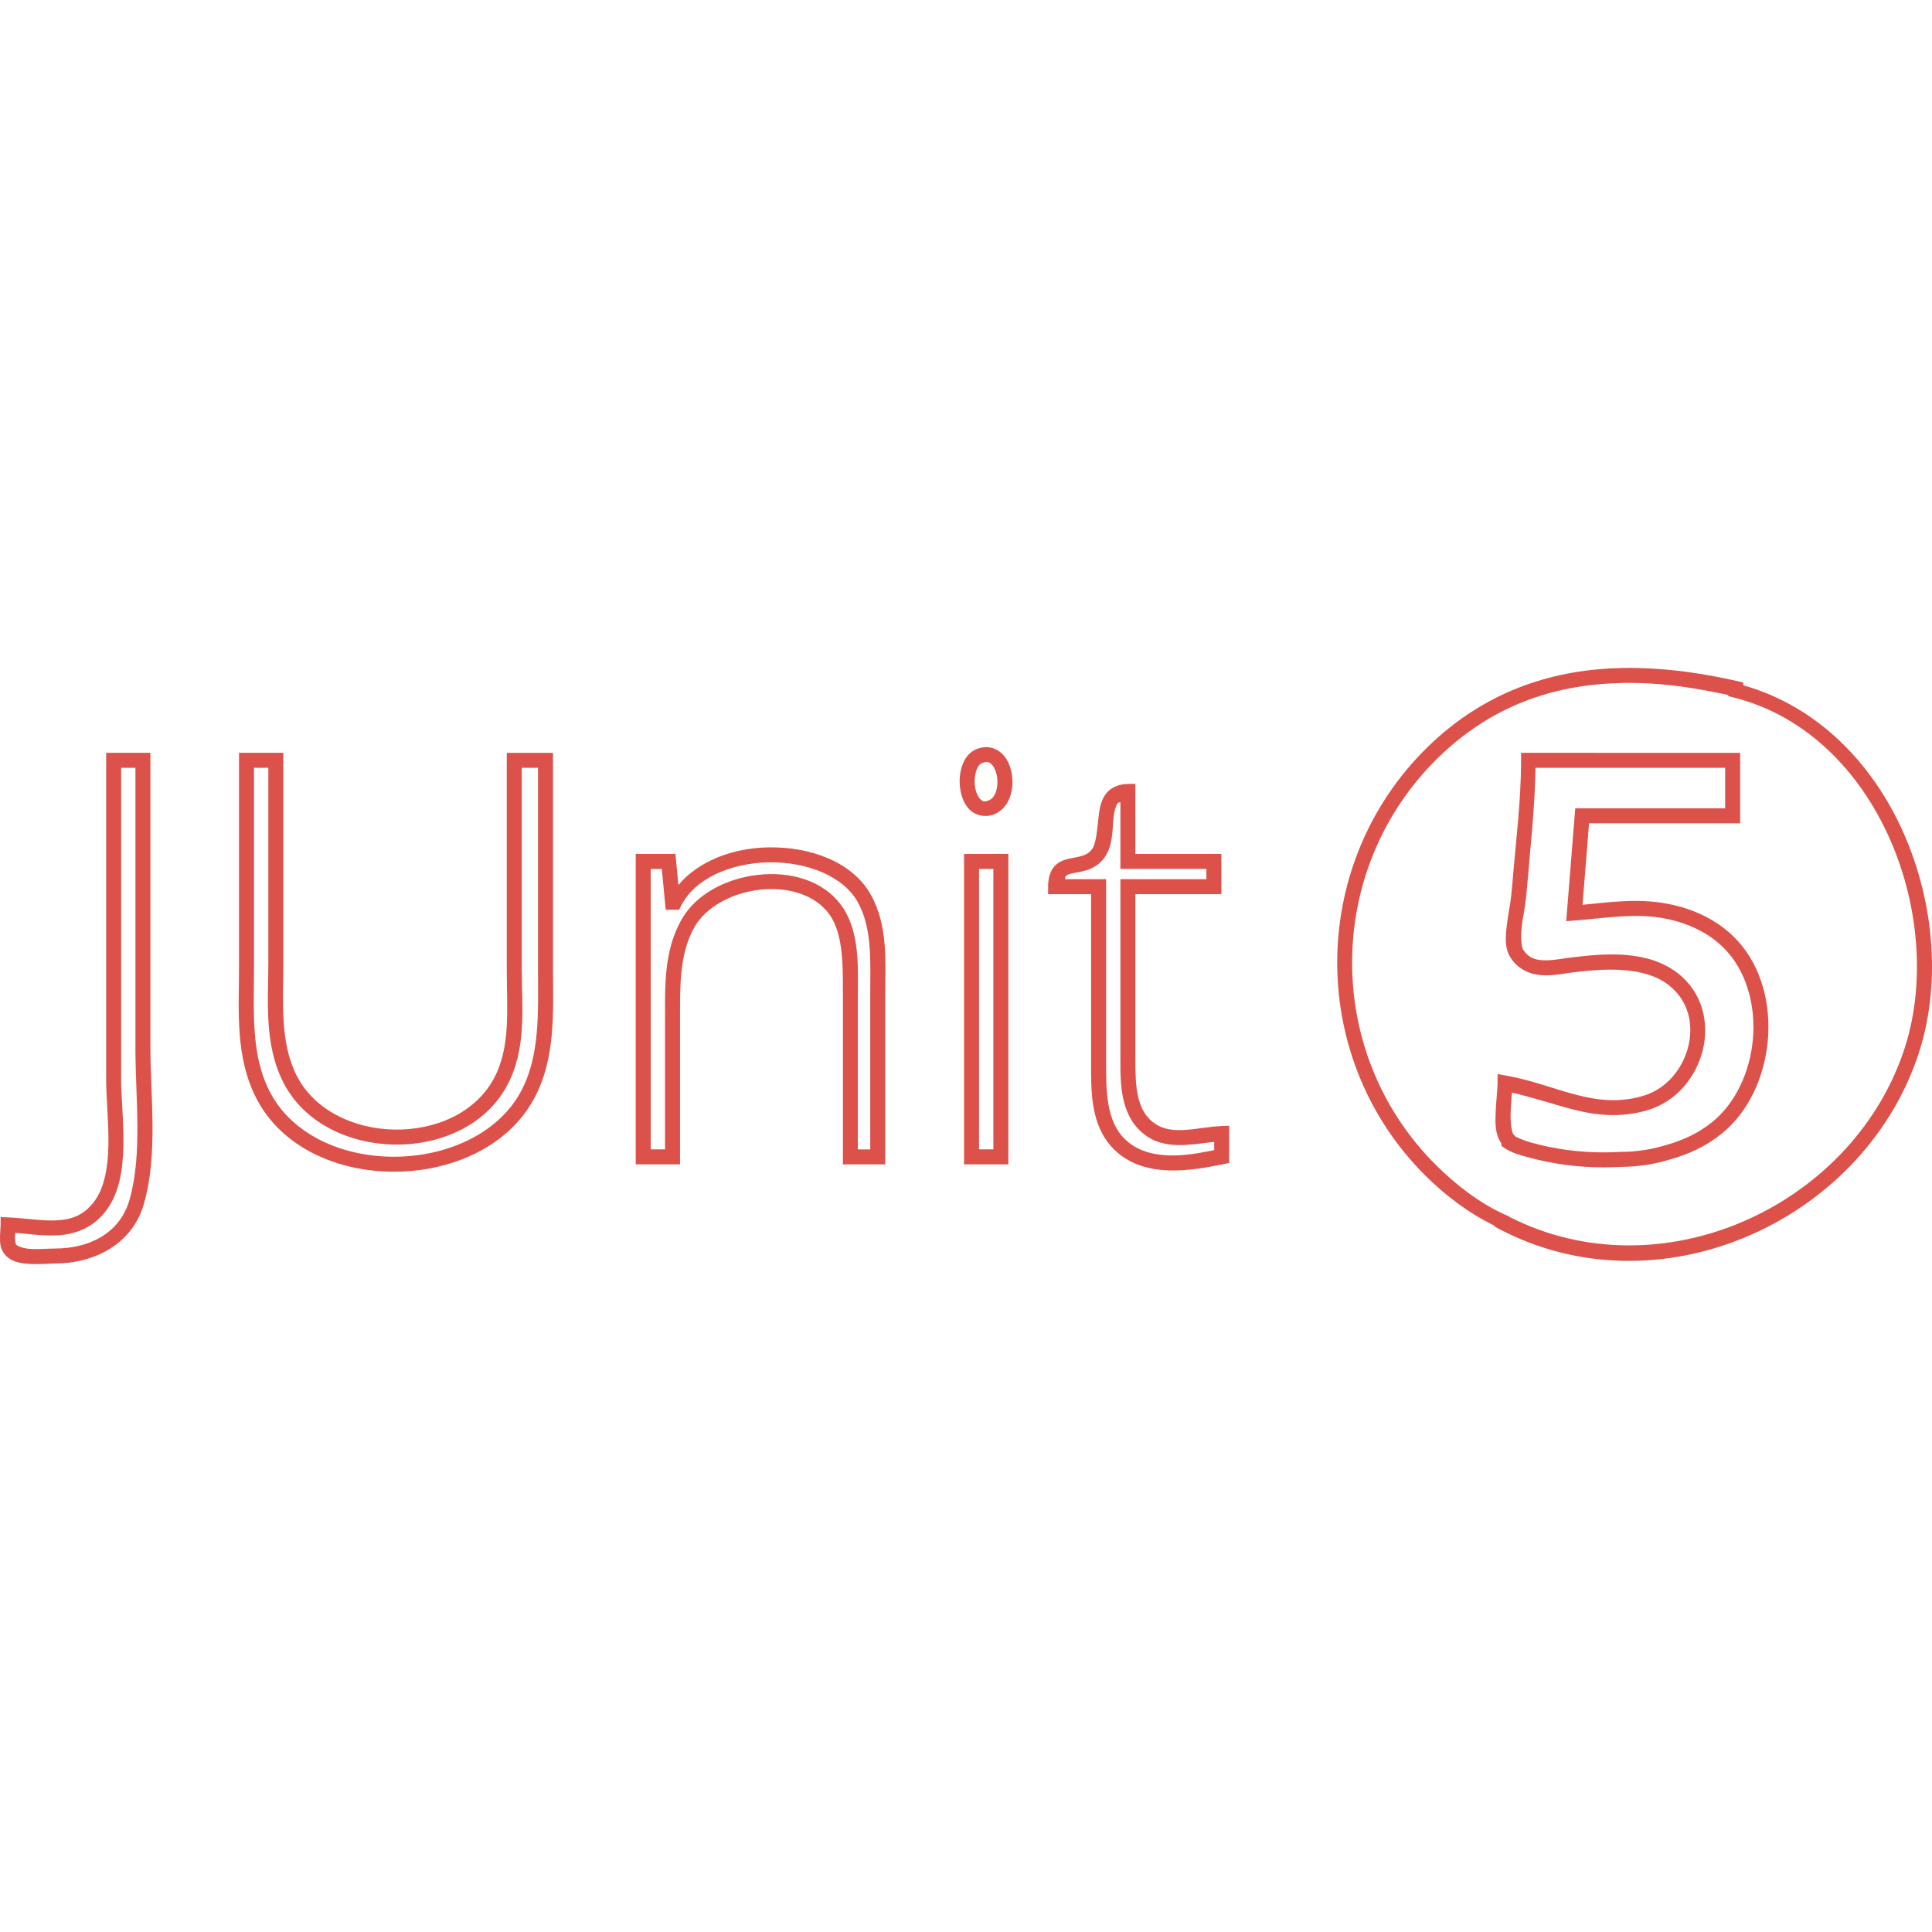
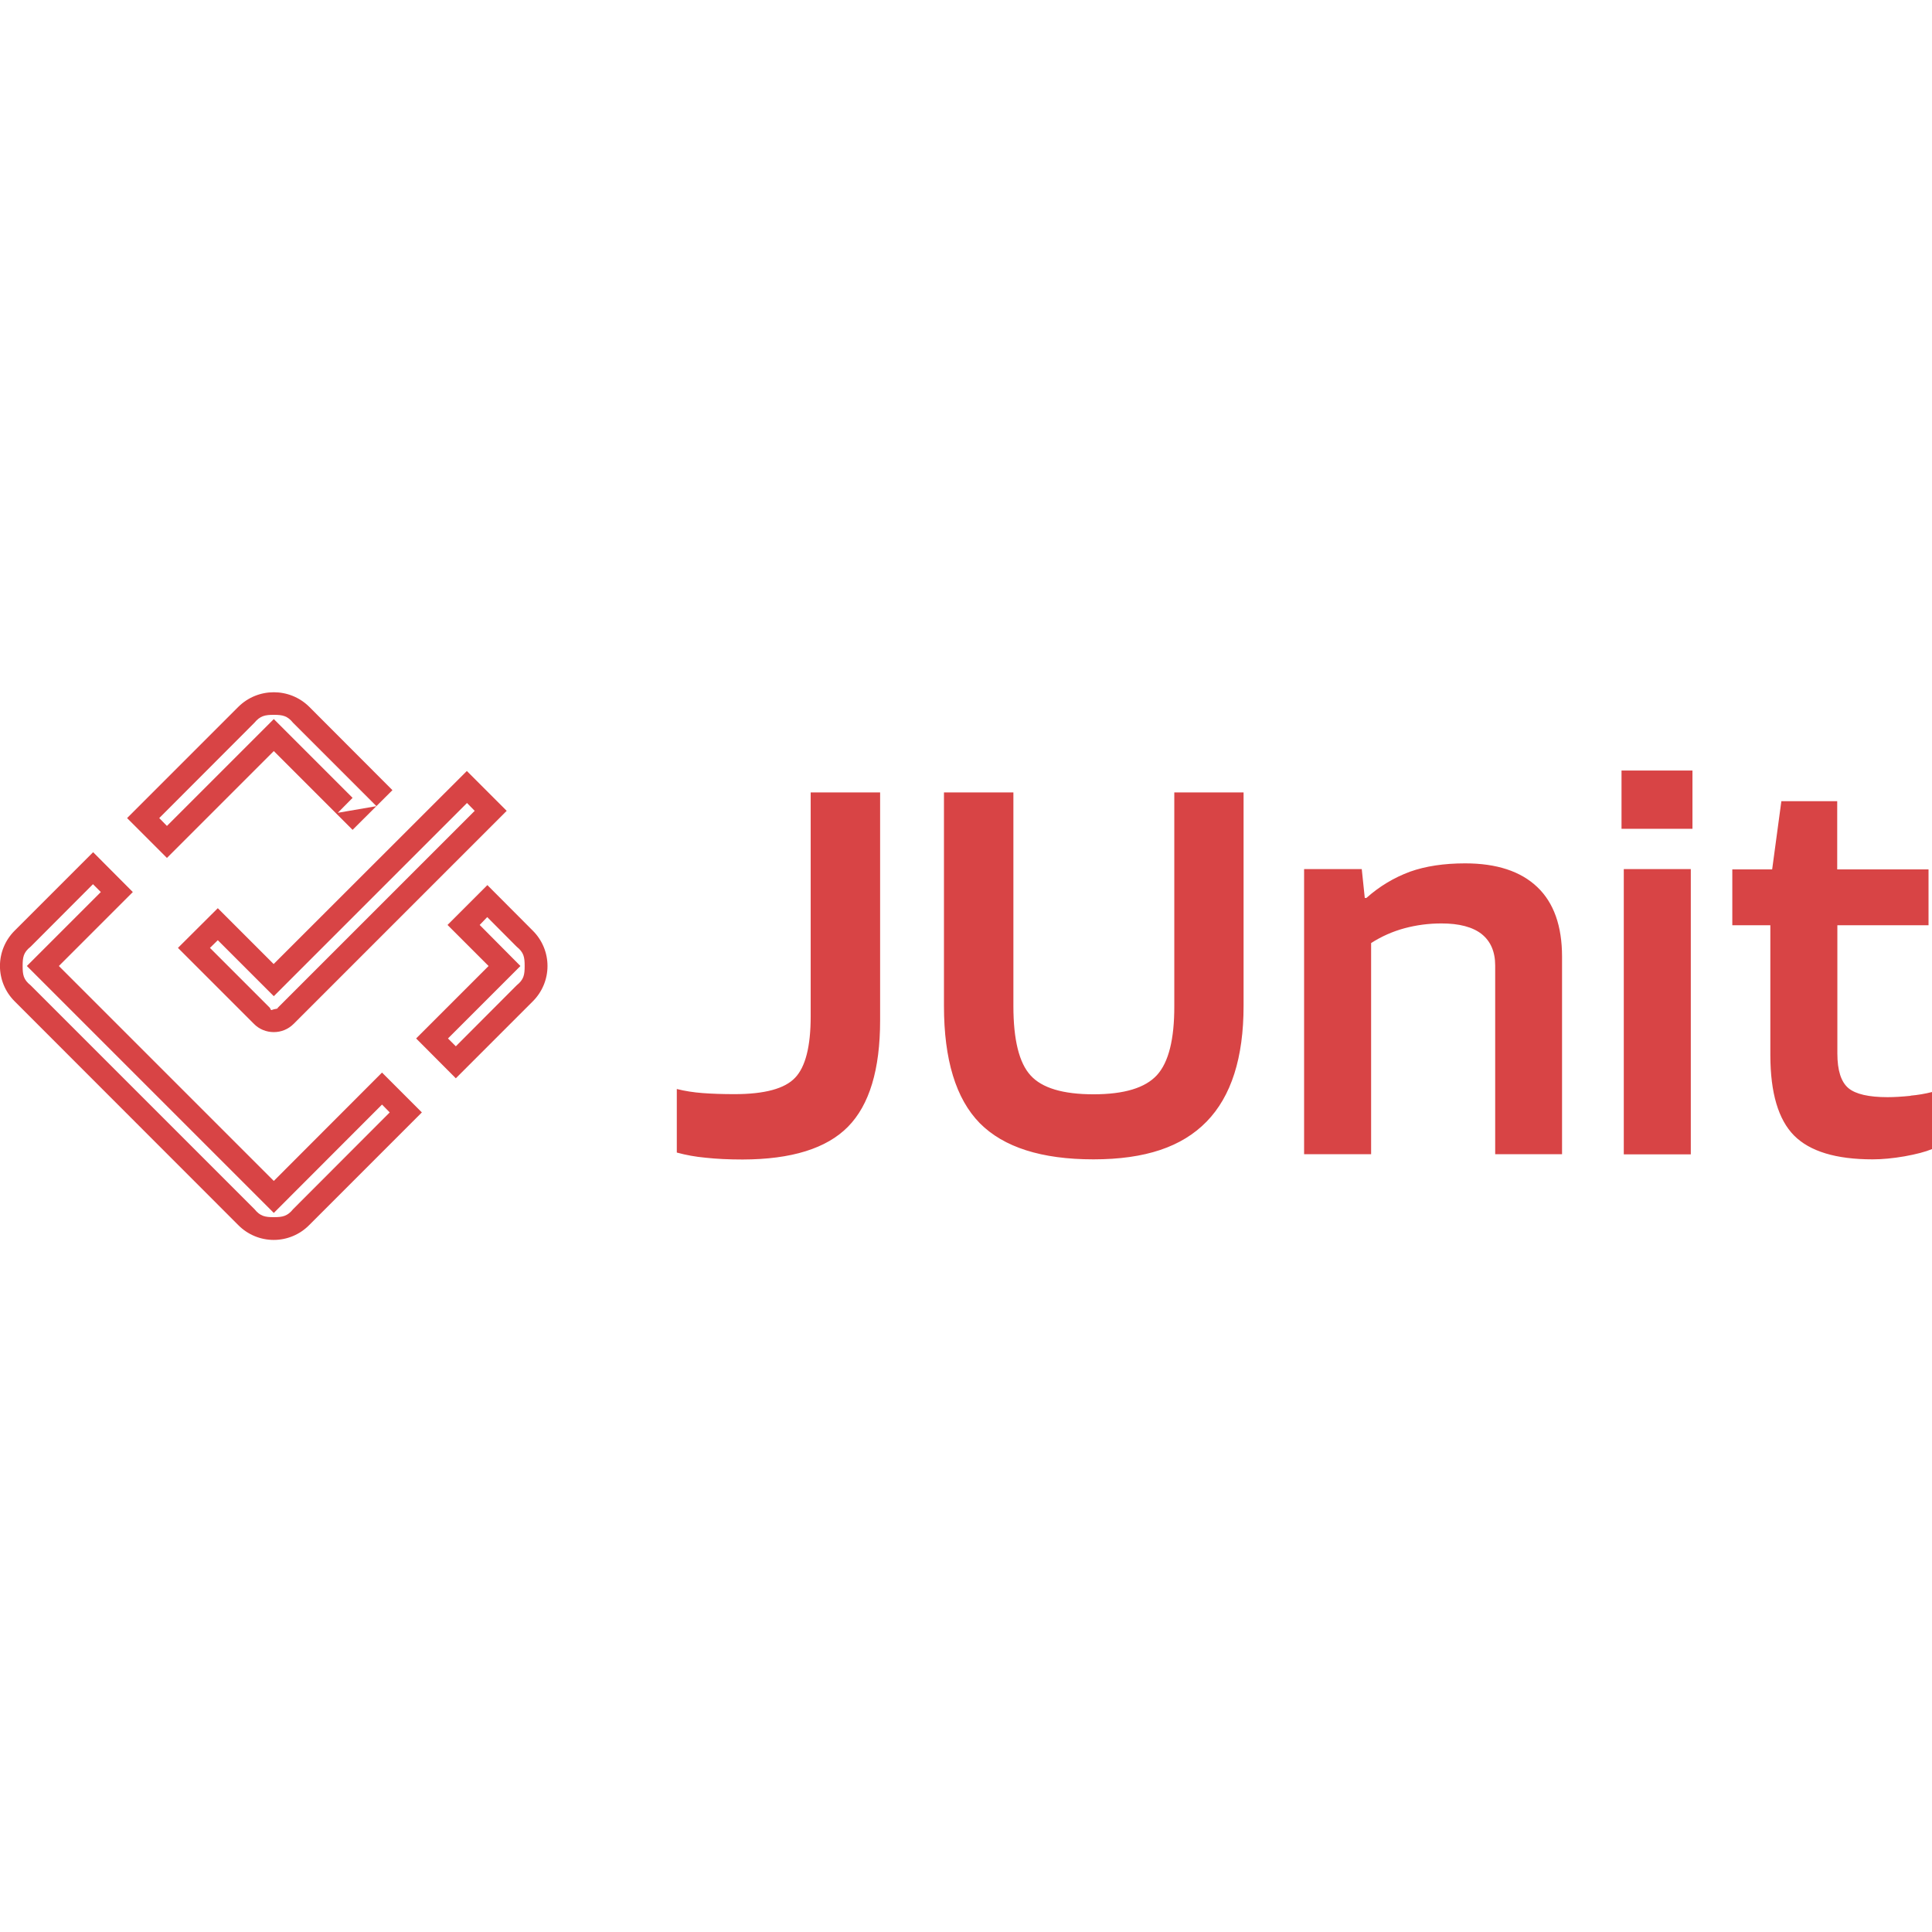
<svg xmlns="http://www.w3.org/2000/svg" viewBox="0 0 128 128">
-   <path fill="#dc514a" d="M107.546 44.254c-4.508.077-8.85 1.429-12.57 4.866-8.293 7.674-8.54 20.821-.528 28.78 1.309 1.298 2.86 2.48 4.568 3.306v.055l.263.139c10.558 5.599 23.97-.366 27.753-11.349 1.596-4.63 1.169-10.155-.918-14.87-2.033-4.591-5.69-8.389-10.622-9.78v-.184l-.386-.09c-2.23-.509-4.46-.83-6.657-.871a25.172 25.172 0 0 0-.903-.002zm.016.992c.287-.005.577-.004.868.002 1.986.037 4.024.352 6.07.798v.074l.374.093c4.785 1.205 8.343 4.874 10.333 9.37 1.99 4.496 2.386 9.8.887 14.147-3.554 10.314-16.135 15.962-26.086 10.895v-.018l-.293-.131c-1.682-.759-3.243-1.966-4.57-3.281-7.617-7.567-7.38-20.049.506-27.347 3.533-3.265 7.588-4.528 11.91-4.602zm-42.404 4.263a1.843 1.843 0 0 0-.444.115c-.519.202-.828.667-.986 1.153a3.302 3.302 0 0 0-.103 1.533c.082.51.27 1 .643 1.358.374.358.984.508 1.566.295.517-.19.865-.616 1.049-1.078a3.01 3.01 0 0 0 .17-1.465c-.059-.49-.221-.965-.529-1.341-.308-.376-.813-.638-1.366-.57zm-58.125.368v21.618c0 1.297.179 2.885.15 4.39-.03 1.504-.278 2.892-1 3.796-.698.875-1.487 1.123-2.448 1.172-.962.05-2.062-.15-3.176-.197l-.518-.022v.518c0 .167-.038.486-.04.822-.004.335.005.72.269 1.073.431.58 1.14.663 1.775.694.635.03 1.276-.031 1.599-.031 2.588-.004 5.125-1.26 5.895-3.965.94-3.322.426-7.084.426-10.312V49.877Zm8.802 0v14.277c0 2.791-.267 5.84 1.14 8.595 1.682 3.297 5.415 4.877 9.116 4.88 3.7.003 7.46-1.56 9.234-4.737h.002c1.53-2.744 1.31-5.906 1.31-8.738V49.878h-3.062v14.406c0 2.553.282 5.114-.885 7.227-1.246 2.256-3.895 3.378-6.57 3.327-2.674-.05-5.29-1.273-6.461-3.568-1.127-2.207-.89-4.894-.89-7.503v-13.89Zm84.94 0v.496c0 2.735-.363 5.526-.59 8.32l-.078.777v.002c-.038.39-.195 1.125-.28 1.863-.083.737-.15 1.5.256 2.12.529.814 1.357 1.121 2.119 1.159.762.037 1.505-.131 2.106-.204 2.105-.254 4.642-.388 6.238.847 1.33 1.03 1.67 2.601 1.305 4.081-.365 1.48-1.454 2.808-2.954 3.256-1.622.483-3.028.312-4.48-.064-1.453-.376-2.933-.97-4.615-1.267l-.583-.103v.591c0 .385-.092 1.131-.124 1.87-.032.739-.057 1.484.343 2.08v.001l.002.004c.012.017.016.017.027.031l.014.189.197.133c.511.347 1.134.493 1.512.599v.002h.002a18.843 18.843 0 0 0 5.052.68c.386 0 .771-.013 1.155-.033a11.197 11.197 0 0 0 3.29-.504c1.205-.339 2.362-.87 3.377-1.693 1.815-1.471 2.846-3.797 3.056-6.177.21-2.38-.402-4.843-1.985-6.589h-.002c-1.135-1.25-2.65-2.007-4.244-2.38h-.002c-2.122-.5-4.067-.205-6.042-.019l.432-5.399h10.01v-4.668zm-35.497.617c.217-.027.332.034.479.213.146.179.27.49.312.831.04.341 0 .706-.109.979-.108.273-.26.44-.467.515-.298.11-.393.059-.539-.081-.146-.14-.292-.442-.35-.8a2.404 2.404 0 0 1 .067-1.066c.1-.304.249-.479.403-.539a.828.828 0 0 1 .204-.052zm-57.253.376h.948v18.563c0 3.327.472 7.005-.387 10.04-.638 2.24-2.659 3.241-4.942 3.245-.427 0-1.015.057-1.55.03-.536-.025-.94-.174-1.03-.294v-.002c-.016-.022-.074-.21-.071-.469 0-.095.008-.204.015-.306.89.071 1.822.216 2.78.167 1.126-.058 2.288-.436 3.17-1.543.952-1.192 1.185-2.803 1.217-4.397.03-1.595-.15-3.207-.15-4.409zm8.803 0h.95v12.897c0 2.54-.3 5.413.997 7.953 1.376 2.696 4.36 4.054 7.326 4.11 2.964.057 5.993-1.187 7.457-3.839 1.36-2.46 1.01-5.238 1.01-7.707V50.87h1.077v13.284c0 2.877.164 5.833-1.186 8.254h.002c-1.548 2.77-4.95 4.231-8.37 4.229-3.42-.003-6.764-1.459-8.232-4.338-1.246-2.441-1.031-5.297-1.031-8.145zm84.905 0h12.563v2.684h-9.932l-.598 7.476.579-.046c2.246-.177 4.228-.548 6.318-.055h.002c1.438.336 2.762 1.01 3.736 2.082 1.354 1.492 1.922 3.684 1.733 5.835-.19 2.15-1.135 4.23-2.692 5.492-.894.724-1.92 1.203-3.025 1.514h-.008l-.006.004a10.21 10.21 0 0 1-3.008.459h-.023c-.379.02-.757.033-1.128.033a17.867 17.867 0 0 1-4.789-.646 5.83 5.83 0 0 1-1.048-.4l-.093-.1c-.045-.048-.058-.065-.055-.06-.112-.169-.203-.8-.174-1.478.02-.454.053-.86.083-1.275 1.35.3 2.647.752 4 1.102 1.536.398 3.174.6 5.012.053 1.883-.563 3.192-2.18 3.633-3.97.442-1.79-.003-3.816-1.659-5.1-2.006-1.553-4.821-1.308-6.966-1.048-.672.08-1.364.224-1.938.195-.574-.028-.984-.165-1.336-.707v-.002h-.002c-.116-.177-.175-.796-.098-1.465.076-.668.23-1.365.28-1.88v-.002l.078-.787v-.004c.212-2.598.52-5.25.56-7.905zm-26.511 1.067-.498.002c-.653.003-1.188.276-1.485.694-.296.418-.386.904-.444 1.38-.116.951-.15 1.9-.486 2.3-.36.427-.844.435-1.479.578-.317.071-.687.188-.97.504-.284.315-.418.77-.42 1.349l-.001.498h2.85v11.09c0 1.875-.092 4.287 1.586 5.884.992.945 2.276 1.281 3.542 1.326 1.267.044 2.542-.19 3.624-.413l.396-.082v-2.465l-.518.022c-.808.034-1.63.208-2.387.255-.758.048-1.42-.022-1.975-.389-.654-.434-.974-1.049-1.151-1.804-.177-.756-.184-1.633-.184-2.458V59.241h5.697v-2.666h-5.697zm-.993 1.198v4.432h5.698v.682h-5.698v11.96c0 .825-.004 1.77.21 2.681.213.911.67 1.808 1.567 2.405h.002c.81.537 1.73.609 2.586.555.668-.042 1.27-.136 1.85-.198v.55c-.965.19-2.003.382-2.992.347-1.119-.039-2.124-.318-2.893-1.05h-.002c-1.292-1.23-1.275-3.273-1.275-5.167V58.25h-2.729c.02-.04.024-.166.044-.19.077-.085.205-.146.45-.201.49-.11 1.381-.144 2.021-.905.706-.837.61-1.983.712-2.82.05-.418.142-.748.267-.924.034-.047.143-.038.182-.074zM50.904 56.14c-2.316.041-4.598.875-5.957 2.496l-.198-2.06h-2.63V77.14h2.935v-9.637c0-2.15-.05-4.288.947-6.068h.002c.751-1.346 2.508-2.285 4.34-2.49 1.83-.205 3.654.311 4.608 1.638.932 1.301.893 3.464.893 5.246V77.14h2.804V65.83c0-2.077.207-4.473-.953-6.552h-.002c-1.235-2.208-4.05-3.187-6.789-3.138zm15.407.434-2.44.002V77.14h2.936V56.573Zm-15.387.558c2.484-.044 4.931.89 5.905 2.63h-.002c.972 1.744.829 3.936.829 6.068v10.32h-.82V65.83c0-1.748.144-4.117-1.08-5.824-1.226-1.706-3.438-2.28-5.524-2.046-2.086.233-4.128 1.259-5.095 2.992-1.166 2.081-1.076 4.423-1.076 6.552v8.645h-.95v-18.58h.735l.26 2.705h.89l.137-.274c.903-1.805 3.307-2.823 5.79-2.868zm14.89.434v18.583h-.95v-18.58Z" />
+   <path fill="#d84445" d="m27.95 73.7-7.47 7.47a3.3 3.3 0 0 1-4.69 0L.97 66.34a3.3 3.3 0 0 1 0-4.68l5.2-5.2L8.8 59.1 3.9 64l14.24 14.24 7.17-7.18zM26 52.35l-2.64 2.63-5.22-5.22-7.08 7.08-2.64-2.64 7.37-7.37a3.34 3.34 0 0 1 4.7 0zm6.29 6.29 3.01 3.02a3.3 3.3 0 0 1 0 4.68l-5.1 5.1-2.63-2.64 4.8-4.8-2.72-2.72zm-14.15 9.74c-.48 0-.96-.18-1.32-.55l-5.03-5.03 2.64-2.63 3.7 3.7 12.8-12.79 2.64 2.64-14.11 14.11c-.37.37-.84.55-1.32.55m7.17 4.8-7.17 7.18L1.78 64l4.9-4.9-.52-.52-4.13 4.14c-.48.38-.53.7-.53 1.28s.05.9.53 1.28l14.83 14.83c.38.47.7.53 1.28.53s.9-.06 1.28-.53l6.4-6.41zm-2.93-19.33 2.56-.44-5.52-5.52c-.38-.47-.7-.53-1.28-.53s-.9.06-1.29.53l-6.3 6.31.51.52 7.08-7.08 5.22 5.22zm9.4 7.43 2.7 2.72-4.8 4.8.52.52 4.03-4.04c.47-.38.53-.68.53-1.28s-.06-.9-.53-1.28l-1.95-1.96zm-13.4 5.54.02-.05 13.05-13.05-.51-.52L18.14 66l-3.71-3.71-.52.51 3.97 3.97c.1.2.05.16.26.1zm35.33.51V52.5h4.6v15.1q0 4.89-2.13 7.05t-6.98 2.17q-1.38 0-2.47-.12a11 11 0 0 1-1.89-.34v-4.21q.8.2 1.72.27t2.1.07q3 0 4.02-1.09 1.03-1.08 1.03-4.07M77.8 52.5h4.59v14.14q0 5.16-2.45 7.67c-1.63 1.67-4.05 2.5-7.5 2.5q-5.15 0-7.53-2.4-2.37-2.42-2.37-7.77V52.5h4.6v14.15q0 3.36 1.14 4.6 1.13 1.25 4.17 1.25t4.2-1.27 1.15-4.58zm19.27 4.7q3.13 0 4.78 1.57 1.64 1.56 1.64 4.62v13.08h-4.43v-12.5q0-1.37-.9-2.09-.9-.7-2.66-.7-1.26 0-2.45.32-1.18.32-2.21.98v13.99H86.4V57.58h3.82l.2 1.91h.11a9 9 0 0 1 2.89-1.74q1.55-.55 3.65-.55m10.36-6.15h4.7v3.86h-4.7zm.15 6.53h4.44v18.9h-4.44zm19 15.01a9 9 0 0 0 1.42-.24v3.78q-.65.27-1.82.48-1.16.2-2.12.2-3.63 0-5.2-1.58-1.56-1.58-1.57-5.3V61.3h-2.52v-3.7h2.64l.61-4.52h3.7v4.52h6.05v3.7h-6.04v8.5q0 1.67.73 2.29.72.6 2.6.6.64 0 1.53-.09z" />
</svg>
